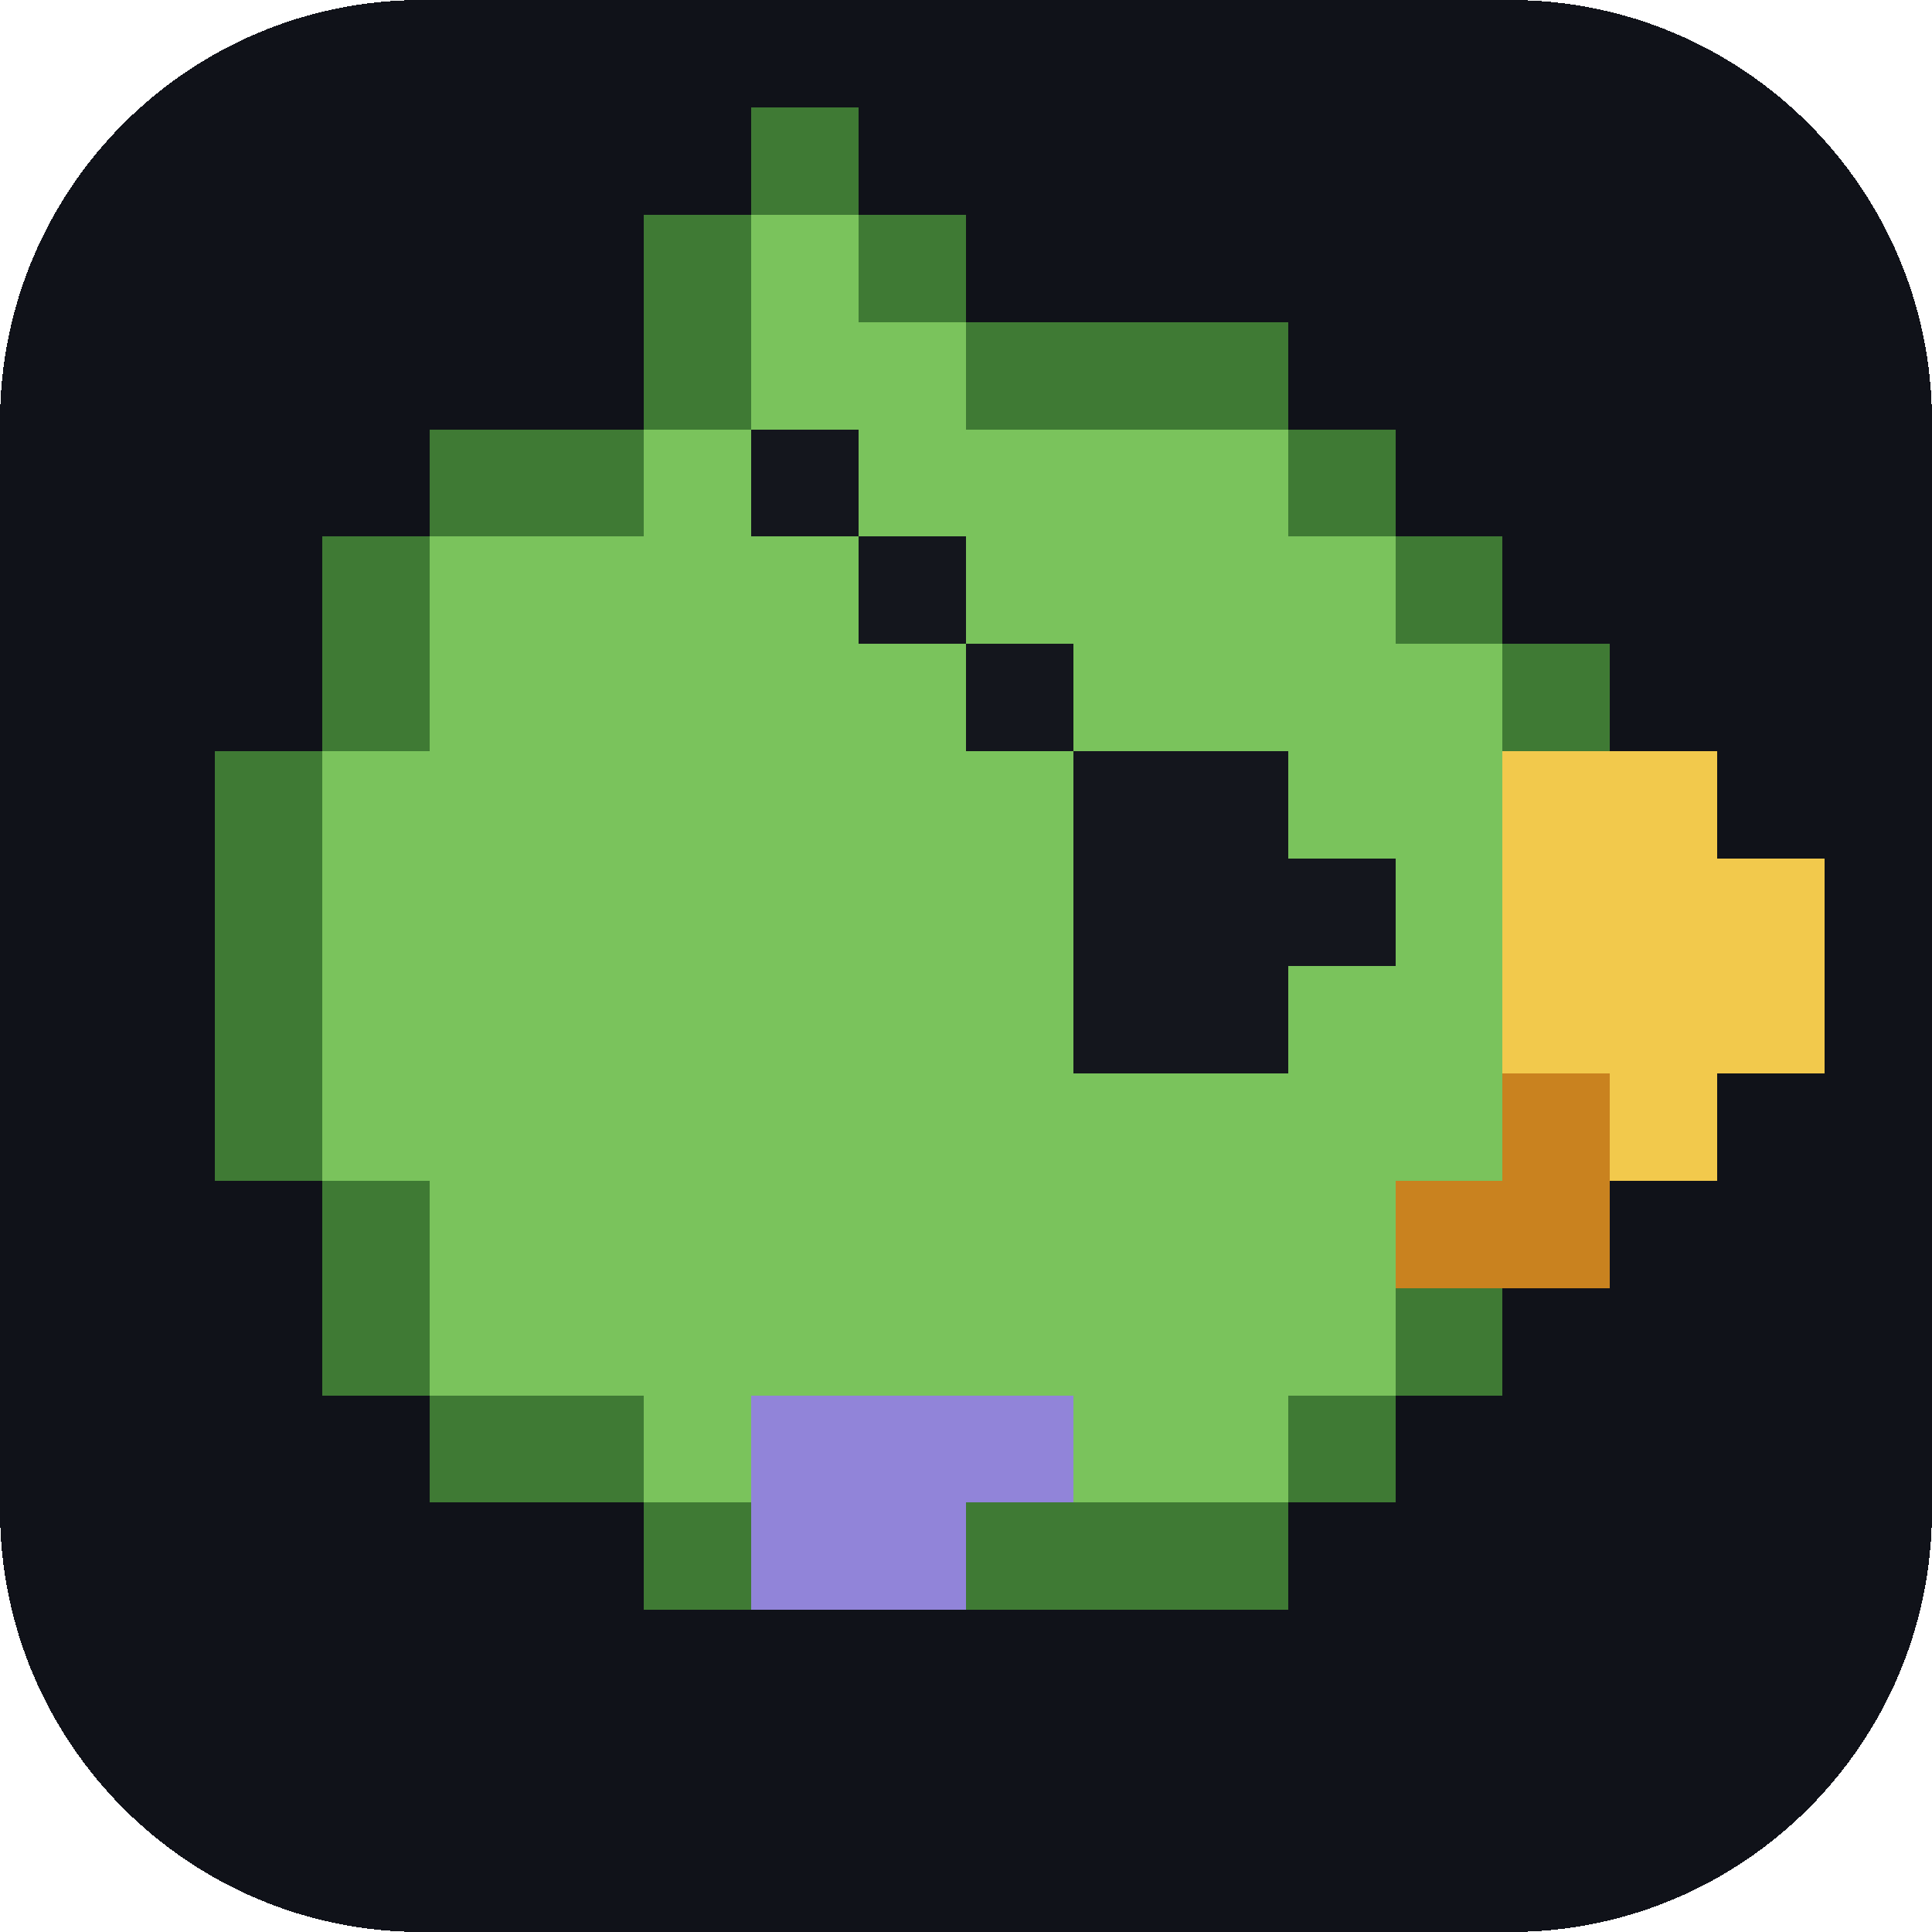
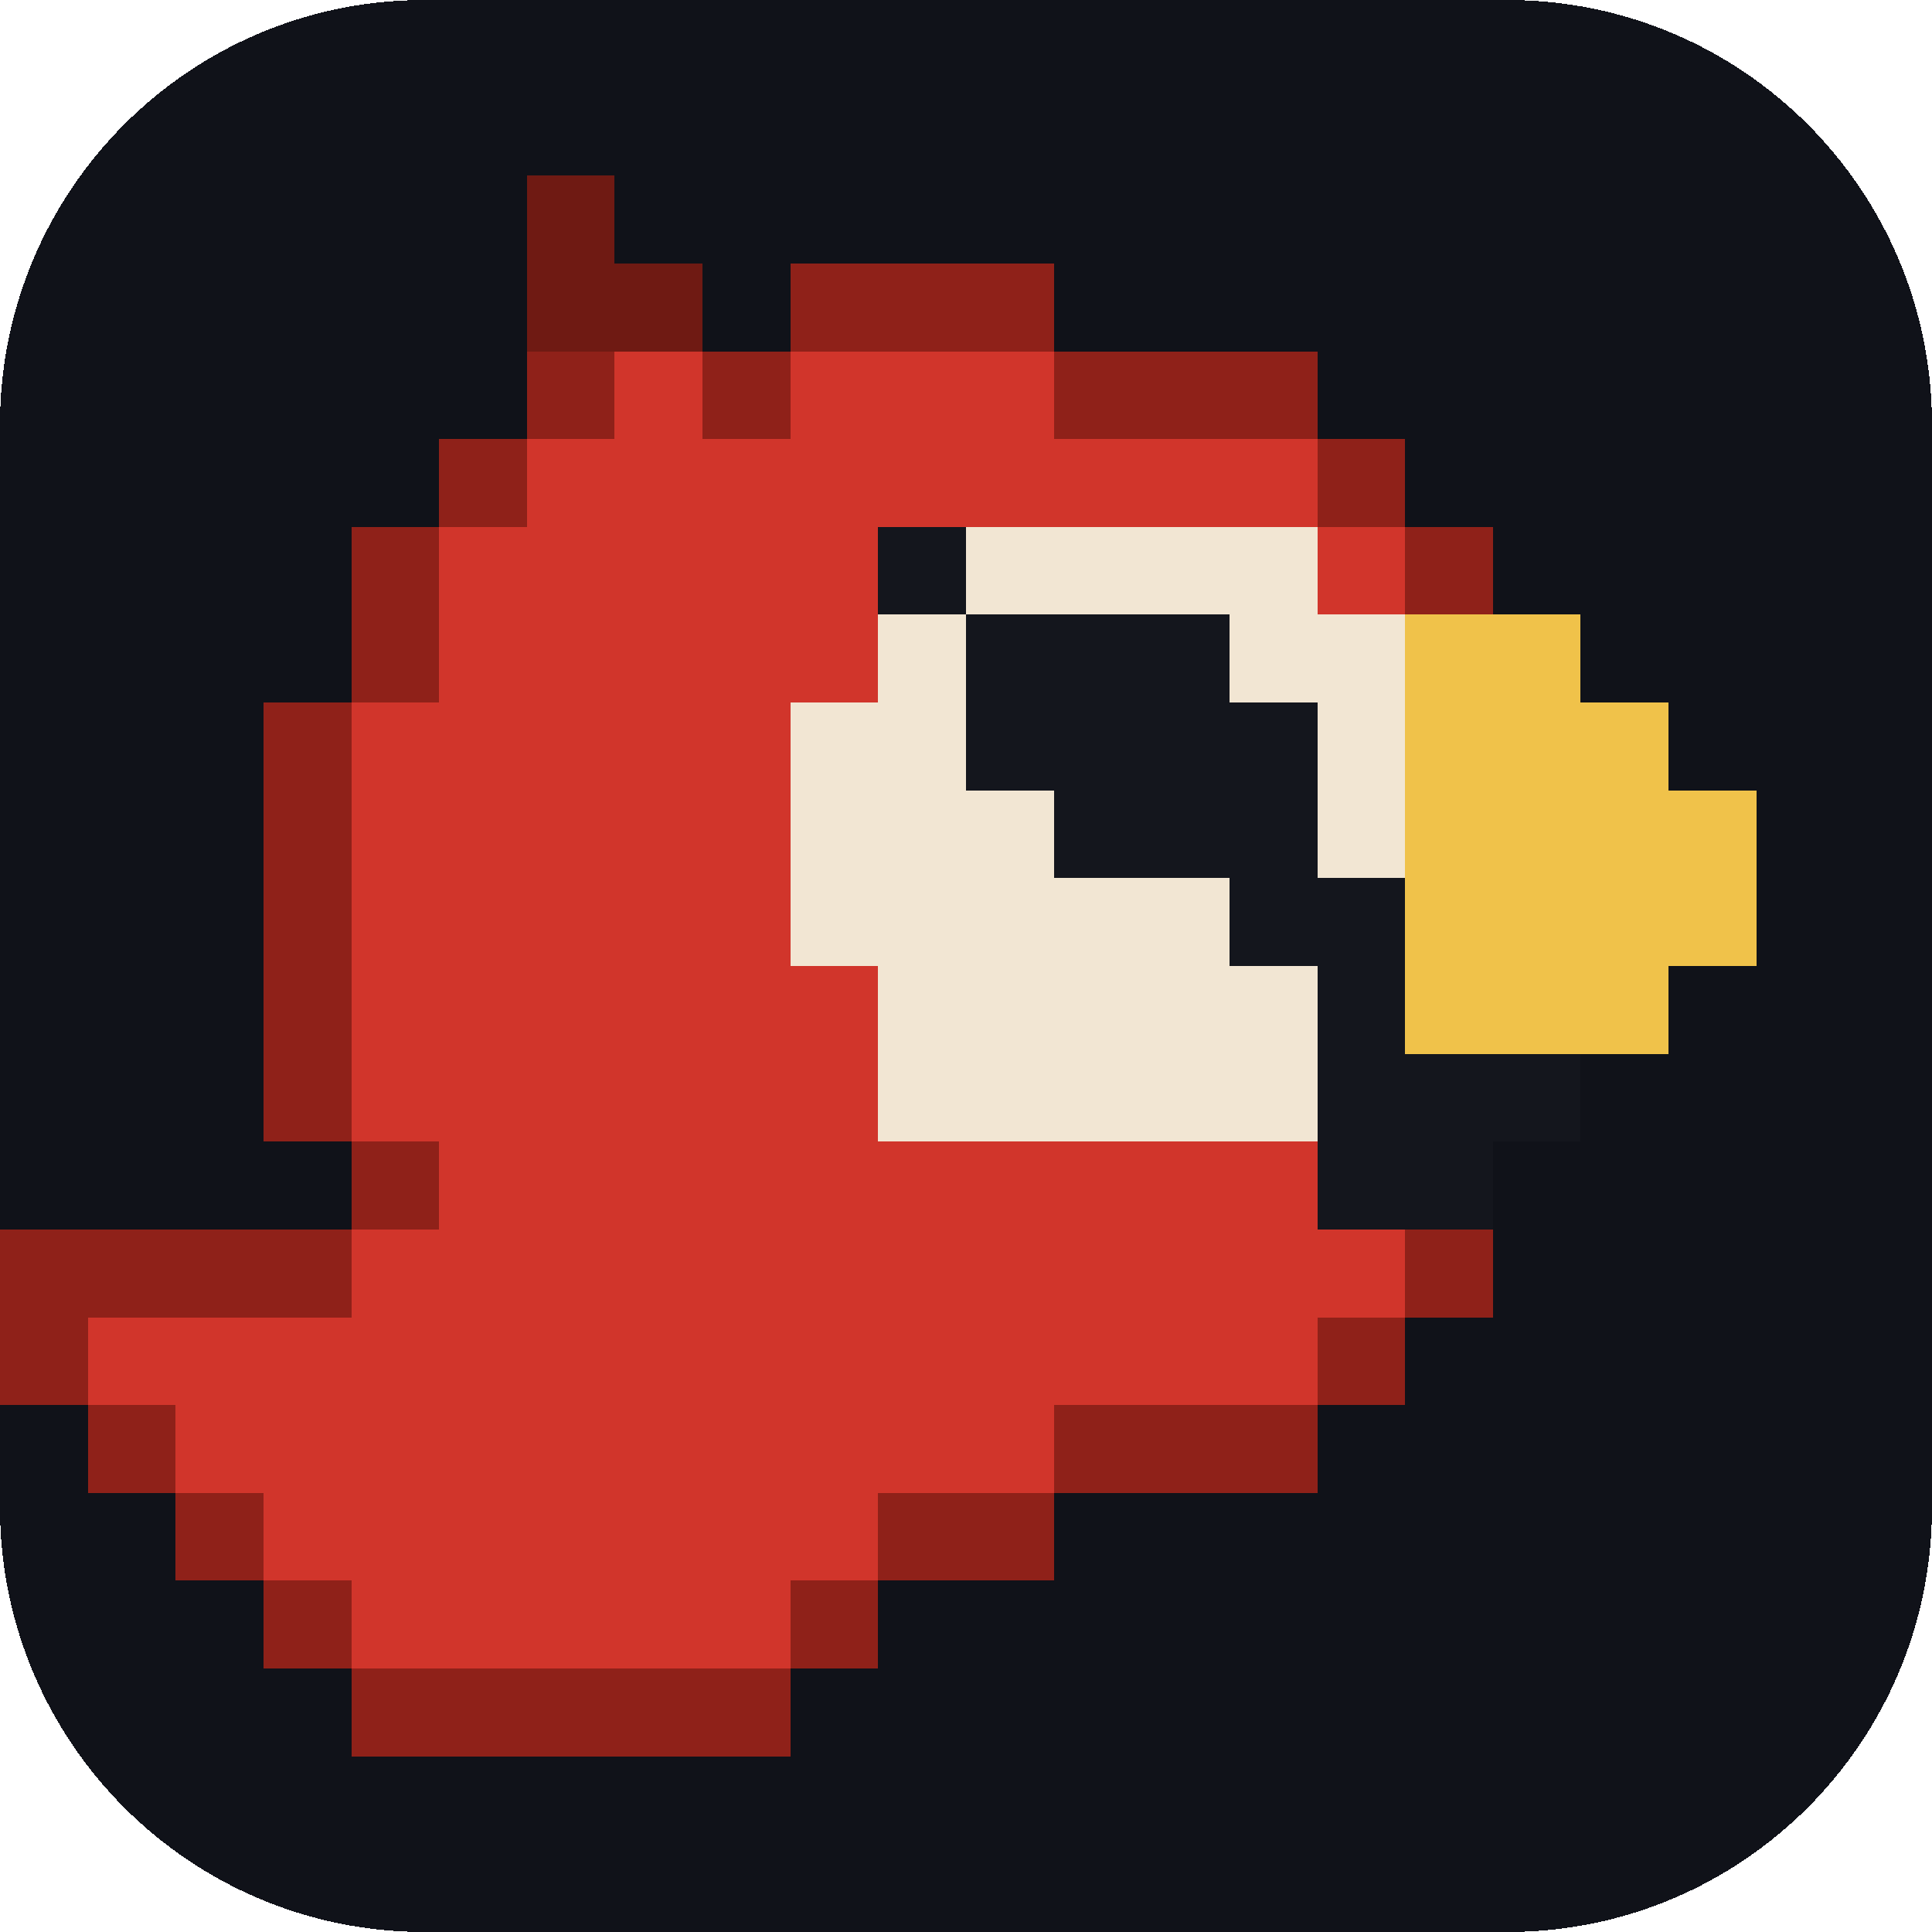
- <svg xmlns="http://www.w3.org/2000/svg" viewBox="0 0 504 504" width="504" height="504" shape-rendering="crispEdges">
-   <rect width="504" height="504" rx="110" fill="#101219" />
-   <rect x="196" y="28" width="28" height="28" fill="#3f7a34" />
-   <rect x="168" y="56" width="28" height="28" fill="#3f7a34" />
-   <rect x="196" y="56" width="28" height="28" fill="#7ac35c" />
-   <rect x="224" y="56" width="28" height="28" fill="#3f7a34" />
-   <rect x="168" y="84" width="28" height="28" fill="#3f7a34" />
-   <rect x="196" y="84" width="28" height="28" fill="#7ac35c" />
-   <rect x="224" y="84" width="28" height="28" fill="#7ac35c" />
-   <rect x="252" y="84" width="28" height="28" fill="#3f7a34" />
-   <rect x="280" y="84" width="28" height="28" fill="#3f7a34" />
-   <rect x="308" y="84" width="28" height="28" fill="#3f7a34" />
-   <rect x="112" y="112" width="28" height="28" fill="#3f7a34" />
-   <rect x="140" y="112" width="28" height="28" fill="#3f7a34" />
-   <rect x="168" y="112" width="28" height="28" fill="#7ac35c" />
-   <rect x="196" y="112" width="28" height="28" fill="#14161d" />
-   <rect x="224" y="112" width="28" height="28" fill="#7ac35c" />
-   <rect x="252" y="112" width="28" height="28" fill="#7ac35c" />
-   <rect x="280" y="112" width="28" height="28" fill="#7ac35c" />
-   <rect x="308" y="112" width="28" height="28" fill="#7ac35c" />
-   <rect x="336" y="112" width="28" height="28" fill="#3f7a34" />
-   <rect x="84" y="140" width="28" height="28" fill="#3f7a34" />
-   <rect x="112" y="140" width="28" height="28" fill="#7ac35c" />
-   <rect x="140" y="140" width="28" height="28" fill="#7ac35c" />
-   <rect x="168" y="140" width="28" height="28" fill="#7ac35c" />
-   <rect x="196" y="140" width="28" height="28" fill="#7ac35c" />
-   <rect x="224" y="140" width="28" height="28" fill="#14161d" />
-   <rect x="252" y="140" width="28" height="28" fill="#7ac35c" />
-   <rect x="280" y="140" width="28" height="28" fill="#7ac35c" />
-   <rect x="308" y="140" width="28" height="28" fill="#7ac35c" />
-   <rect x="336" y="140" width="28" height="28" fill="#7ac35c" />
-   <rect x="364" y="140" width="28" height="28" fill="#3f7a34" />
-   <rect x="84" y="168" width="28" height="28" fill="#3f7a34" />
-   <rect x="112" y="168" width="28" height="28" fill="#7ac35c" />
-   <rect x="140" y="168" width="28" height="28" fill="#7ac35c" />
-   <rect x="168" y="168" width="28" height="28" fill="#7ac35c" />
-   <rect x="196" y="168" width="28" height="28" fill="#7ac35c" />
-   <rect x="224" y="168" width="28" height="28" fill="#7ac35c" />
-   <rect x="252" y="168" width="28" height="28" fill="#14161d" />
-   <rect x="280" y="168" width="28" height="28" fill="#7ac35c" />
-   <rect x="308" y="168" width="28" height="28" fill="#7ac35c" />
-   <rect x="336" y="168" width="28" height="28" fill="#7ac35c" />
-   <rect x="364" y="168" width="28" height="28" fill="#7ac35c" />
-   <rect x="392" y="168" width="28" height="28" fill="#3f7a34" />
-   <rect x="56" y="196" width="28" height="28" fill="#3f7a34" />
-   <rect x="84" y="196" width="28" height="28" fill="#7ac35c" />
-   <rect x="112" y="196" width="28" height="28" fill="#7ac35c" />
-   <rect x="140" y="196" width="28" height="28" fill="#7ac35c" />
-   <rect x="168" y="196" width="28" height="28" fill="#7ac35c" />
-   <rect x="196" y="196" width="28" height="28" fill="#7ac35c" />
-   <rect x="224" y="196" width="28" height="28" fill="#7ac35c" />
-   <rect x="252" y="196" width="28" height="28" fill="#7ac35c" />
-   <rect x="280" y="196" width="28" height="28" fill="#14161d" />
-   <rect x="308" y="196" width="28" height="28" fill="#14161d" />
-   <rect x="336" y="196" width="28" height="28" fill="#7ac35c" />
-   <rect x="364" y="196" width="28" height="28" fill="#7ac35c" />
-   <rect x="392" y="196" width="28" height="28" fill="#f2c94c" />
-   <rect x="420" y="196" width="28" height="28" fill="#f2c94c" />
-   <rect x="56" y="224" width="28" height="28" fill="#3f7a34" />
-   <rect x="84" y="224" width="28" height="28" fill="#7ac35c" />
-   <rect x="112" y="224" width="28" height="28" fill="#7ac35c" />
-   <rect x="140" y="224" width="28" height="28" fill="#7ac35c" />
-   <rect x="168" y="224" width="28" height="28" fill="#7ac35c" />
-   <rect x="196" y="224" width="28" height="28" fill="#7ac35c" />
-   <rect x="224" y="224" width="28" height="28" fill="#7ac35c" />
-   <rect x="252" y="224" width="28" height="28" fill="#7ac35c" />
-   <rect x="280" y="224" width="28" height="28" fill="#14161d" />
-   <rect x="308" y="224" width="28" height="28" fill="#14161d" />
-   <rect x="336" y="224" width="28" height="28" fill="#14161d" />
-   <rect x="364" y="224" width="28" height="28" fill="#7ac35c" />
-   <rect x="392" y="224" width="28" height="28" fill="#f2c94c" />
-   <rect x="420" y="224" width="28" height="28" fill="#f2c94c" />
-   <rect x="448" y="224" width="28" height="28" fill="#f2c94c" />
-   <rect x="56" y="252" width="28" height="28" fill="#3f7a34" />
-   <rect x="84" y="252" width="28" height="28" fill="#7ac35c" />
-   <rect x="112" y="252" width="28" height="28" fill="#7ac35c" />
-   <rect x="140" y="252" width="28" height="28" fill="#7ac35c" />
-   <rect x="168" y="252" width="28" height="28" fill="#7ac35c" />
-   <rect x="196" y="252" width="28" height="28" fill="#7ac35c" />
-   <rect x="224" y="252" width="28" height="28" fill="#7ac35c" />
-   <rect x="252" y="252" width="28" height="28" fill="#7ac35c" />
-   <rect x="280" y="252" width="28" height="28" fill="#14161d" />
-   <rect x="308" y="252" width="28" height="28" fill="#14161d" />
-   <rect x="336" y="252" width="28" height="28" fill="#7ac35c" />
-   <rect x="364" y="252" width="28" height="28" fill="#7ac35c" />
-   <rect x="392" y="252" width="28" height="28" fill="#f2c94c" />
-   <rect x="420" y="252" width="28" height="28" fill="#f2c94c" />
-   <rect x="448" y="252" width="28" height="28" fill="#f2c94c" />
-   <rect x="56" y="280" width="28" height="28" fill="#3f7a34" />
-   <rect x="84" y="280" width="28" height="28" fill="#7ac35c" />
-   <rect x="112" y="280" width="28" height="28" fill="#7ac35c" />
-   <rect x="140" y="280" width="28" height="28" fill="#7ac35c" />
-   <rect x="168" y="280" width="28" height="28" fill="#7ac35c" />
-   <rect x="196" y="280" width="28" height="28" fill="#7ac35c" />
-   <rect x="224" y="280" width="28" height="28" fill="#7ac35c" />
-   <rect x="252" y="280" width="28" height="28" fill="#7ac35c" />
-   <rect x="280" y="280" width="28" height="28" fill="#7ac35c" />
-   <rect x="308" y="280" width="28" height="28" fill="#7ac35c" />
-   <rect x="336" y="280" width="28" height="28" fill="#7ac35c" />
-   <rect x="364" y="280" width="28" height="28" fill="#7ac35c" />
-   <rect x="392" y="280" width="28" height="28" fill="#c9821f" />
-   <rect x="420" y="280" width="28" height="28" fill="#f2c94c" />
-   <rect x="84" y="308" width="28" height="28" fill="#3f7a34" />
-   <rect x="112" y="308" width="28" height="28" fill="#7ac35c" />
-   <rect x="140" y="308" width="28" height="28" fill="#7ac35c" />
-   <rect x="168" y="308" width="28" height="28" fill="#7ac35c" />
-   <rect x="196" y="308" width="28" height="28" fill="#7ac35c" />
-   <rect x="224" y="308" width="28" height="28" fill="#7ac35c" />
-   <rect x="252" y="308" width="28" height="28" fill="#7ac35c" />
-   <rect x="280" y="308" width="28" height="28" fill="#7ac35c" />
-   <rect x="308" y="308" width="28" height="28" fill="#7ac35c" />
-   <rect x="336" y="308" width="28" height="28" fill="#7ac35c" />
-   <rect x="364" y="308" width="28" height="28" fill="#c9821f" />
-   <rect x="392" y="308" width="28" height="28" fill="#c9821f" />
-   <rect x="84" y="336" width="28" height="28" fill="#3f7a34" />
-   <rect x="112" y="336" width="28" height="28" fill="#7ac35c" />
-   <rect x="140" y="336" width="28" height="28" fill="#7ac35c" />
-   <rect x="168" y="336" width="28" height="28" fill="#7ac35c" />
-   <rect x="196" y="336" width="28" height="28" fill="#7ac35c" />
-   <rect x="224" y="336" width="28" height="28" fill="#7ac35c" />
-   <rect x="252" y="336" width="28" height="28" fill="#7ac35c" />
-   <rect x="280" y="336" width="28" height="28" fill="#7ac35c" />
-   <rect x="308" y="336" width="28" height="28" fill="#7ac35c" />
-   <rect x="336" y="336" width="28" height="28" fill="#7ac35c" />
-   <rect x="364" y="336" width="28" height="28" fill="#3f7a34" />
-   <rect x="112" y="364" width="28" height="28" fill="#3f7a34" />
-   <rect x="140" y="364" width="28" height="28" fill="#3f7a34" />
-   <rect x="168" y="364" width="28" height="28" fill="#7ac35c" />
-   <rect x="196" y="364" width="28" height="28" fill="#9184d9" />
-   <rect x="224" y="364" width="28" height="28" fill="#9184d9" />
-   <rect x="252" y="364" width="28" height="28" fill="#9184d9" />
-   <rect x="280" y="364" width="28" height="28" fill="#7ac35c" />
-   <rect x="308" y="364" width="28" height="28" fill="#7ac35c" />
-   <rect x="336" y="364" width="28" height="28" fill="#3f7a34" />
-   <rect x="168" y="392" width="28" height="28" fill="#3f7a34" />
-   <rect x="196" y="392" width="28" height="28" fill="#9184d9" />
-   <rect x="224" y="392" width="28" height="28" fill="#9184d9" />
-   <rect x="252" y="392" width="28" height="28" fill="#3f7a34" />
-   <rect x="280" y="392" width="28" height="28" fill="#3f7a34" />
-   <rect x="308" y="392" width="28" height="28" fill="#3f7a34" />
+ <svg xmlns="http://www.w3.org/2000/svg" viewBox="0 0 528 528" width="528" height="528" shape-rendering="crispEdges">
+   <rect width="528" height="528" rx="116" fill="#101219" />
+   <rect x="144" y="48" width="24" height="24" fill="#6f1a13" />
+   <rect x="144" y="72" width="24" height="24" fill="#6f1a13" />
+   <rect x="168" y="72" width="24" height="24" fill="#6f1a13" />
+   <rect x="216" y="72" width="24" height="24" fill="#8f2119" />
+   <rect x="240" y="72" width="24" height="24" fill="#8f2119" />
+   <rect x="264" y="72" width="24" height="24" fill="#8f2119" />
+   <rect x="144" y="96" width="24" height="24" fill="#8f2119" />
+   <rect x="168" y="96" width="24" height="24" fill="#d1352b" />
+   <rect x="192" y="96" width="24" height="24" fill="#8f2119" />
+   <rect x="216" y="96" width="24" height="24" fill="#d1352b" />
+   <rect x="240" y="96" width="24" height="24" fill="#d1352b" />
+   <rect x="264" y="96" width="24" height="24" fill="#d1352b" />
+   <rect x="288" y="96" width="24" height="24" fill="#8f2119" />
+   <rect x="312" y="96" width="24" height="24" fill="#8f2119" />
+   <rect x="336" y="96" width="24" height="24" fill="#8f2119" />
+   <rect x="120" y="120" width="24" height="24" fill="#8f2119" />
+   <rect x="144" y="120" width="24" height="24" fill="#d1352b" />
+   <rect x="168" y="120" width="24" height="24" fill="#d1352b" />
+   <rect x="192" y="120" width="24" height="24" fill="#d1352b" />
+   <rect x="216" y="120" width="24" height="24" fill="#d1352b" />
+   <rect x="240" y="120" width="24" height="24" fill="#d1352b" />
+   <rect x="264" y="120" width="24" height="24" fill="#d1352b" />
+   <rect x="288" y="120" width="24" height="24" fill="#d1352b" />
+   <rect x="312" y="120" width="24" height="24" fill="#d1352b" />
+   <rect x="336" y="120" width="24" height="24" fill="#d1352b" />
+   <rect x="360" y="120" width="24" height="24" fill="#8f2119" />
+   <rect x="96" y="144" width="24" height="24" fill="#8f2119" />
+   <rect x="120" y="144" width="24" height="24" fill="#d1352b" />
+   <rect x="144" y="144" width="24" height="24" fill="#d1352b" />
+   <rect x="168" y="144" width="24" height="24" fill="#d1352b" />
+   <rect x="192" y="144" width="24" height="24" fill="#d1352b" />
+   <rect x="216" y="144" width="24" height="24" fill="#d1352b" />
+   <rect x="240" y="144" width="24" height="24" fill="#14161d" />
+   <rect x="264" y="144" width="24" height="24" fill="#f2e6d3" />
+   <rect x="288" y="144" width="24" height="24" fill="#f2e6d3" />
+   <rect x="312" y="144" width="24" height="24" fill="#f2e6d3" />
+   <rect x="336" y="144" width="24" height="24" fill="#f2e6d3" />
+   <rect x="360" y="144" width="24" height="24" fill="#d1352b" />
+   <rect x="384" y="144" width="24" height="24" fill="#8f2119" />
+   <rect x="96" y="168" width="24" height="24" fill="#8f2119" />
+   <rect x="120" y="168" width="24" height="24" fill="#d1352b" />
+   <rect x="144" y="168" width="24" height="24" fill="#d1352b" />
+   <rect x="168" y="168" width="24" height="24" fill="#d1352b" />
+   <rect x="192" y="168" width="24" height="24" fill="#d1352b" />
+   <rect x="216" y="168" width="24" height="24" fill="#d1352b" />
+   <rect x="240" y="168" width="24" height="24" fill="#f2e6d3" />
+   <rect x="264" y="168" width="24" height="24" fill="#14161d" />
+   <rect x="288" y="168" width="24" height="24" fill="#14161d" />
+   <rect x="312" y="168" width="24" height="24" fill="#14161d" />
+   <rect x="336" y="168" width="24" height="24" fill="#f2e6d3" />
+   <rect x="360" y="168" width="24" height="24" fill="#f2e6d3" />
+   <rect x="384" y="168" width="24" height="24" fill="#f0c24a" />
+   <rect x="408" y="168" width="24" height="24" fill="#f0c24a" />
+   <rect x="72" y="192" width="24" height="24" fill="#8f2119" />
+   <rect x="96" y="192" width="24" height="24" fill="#d1352b" />
+   <rect x="120" y="192" width="24" height="24" fill="#d1352b" />
+   <rect x="144" y="192" width="24" height="24" fill="#d1352b" />
+   <rect x="168" y="192" width="24" height="24" fill="#d1352b" />
+   <rect x="192" y="192" width="24" height="24" fill="#d1352b" />
+   <rect x="216" y="192" width="24" height="24" fill="#f2e6d3" />
+   <rect x="240" y="192" width="24" height="24" fill="#f2e6d3" />
+   <rect x="264" y="192" width="24" height="24" fill="#14161d" />
+   <rect x="288" y="192" width="24" height="24" fill="#14161d" />
+   <rect x="312" y="192" width="24" height="24" fill="#14161d" />
+   <rect x="336" y="192" width="24" height="24" fill="#14161d" />
+   <rect x="360" y="192" width="24" height="24" fill="#f2e6d3" />
+   <rect x="384" y="192" width="24" height="24" fill="#f0c24a" />
+   <rect x="408" y="192" width="24" height="24" fill="#f0c24a" />
+   <rect x="432" y="192" width="24" height="24" fill="#f0c24a" />
+   <rect x="72" y="216" width="24" height="24" fill="#8f2119" />
+   <rect x="96" y="216" width="24" height="24" fill="#d1352b" />
+   <rect x="120" y="216" width="24" height="24" fill="#d1352b" />
+   <rect x="144" y="216" width="24" height="24" fill="#d1352b" />
+   <rect x="168" y="216" width="24" height="24" fill="#d1352b" />
+   <rect x="192" y="216" width="24" height="24" fill="#d1352b" />
+   <rect x="216" y="216" width="24" height="24" fill="#f2e6d3" />
+   <rect x="240" y="216" width="24" height="24" fill="#f2e6d3" />
+   <rect x="264" y="216" width="24" height="24" fill="#f2e6d3" />
+   <rect x="288" y="216" width="24" height="24" fill="#14161d" />
+   <rect x="312" y="216" width="24" height="24" fill="#14161d" />
+   <rect x="336" y="216" width="24" height="24" fill="#14161d" />
+   <rect x="360" y="216" width="24" height="24" fill="#f2e6d3" />
+   <rect x="384" y="216" width="24" height="24" fill="#f0c24a" />
+   <rect x="408" y="216" width="24" height="24" fill="#f0c24a" />
+   <rect x="432" y="216" width="24" height="24" fill="#f0c24a" />
+   <rect x="456" y="216" width="24" height="24" fill="#f0c24a" />
+   <rect x="72" y="240" width="24" height="24" fill="#8f2119" />
+   <rect x="96" y="240" width="24" height="24" fill="#d1352b" />
+   <rect x="120" y="240" width="24" height="24" fill="#d1352b" />
+   <rect x="144" y="240" width="24" height="24" fill="#d1352b" />
+   <rect x="168" y="240" width="24" height="24" fill="#d1352b" />
+   <rect x="192" y="240" width="24" height="24" fill="#d1352b" />
+   <rect x="216" y="240" width="24" height="24" fill="#f2e6d3" />
+   <rect x="240" y="240" width="24" height="24" fill="#f2e6d3" />
+   <rect x="264" y="240" width="24" height="24" fill="#f2e6d3" />
+   <rect x="288" y="240" width="24" height="24" fill="#f2e6d3" />
+   <rect x="312" y="240" width="24" height="24" fill="#f2e6d3" />
+   <rect x="336" y="240" width="24" height="24" fill="#14161d" />
+   <rect x="360" y="240" width="24" height="24" fill="#14161d" />
+   <rect x="384" y="240" width="24" height="24" fill="#f0c24a" />
+   <rect x="408" y="240" width="24" height="24" fill="#f0c24a" />
+   <rect x="432" y="240" width="24" height="24" fill="#f0c24a" />
+   <rect x="456" y="240" width="24" height="24" fill="#f0c24a" />
+   <rect x="72" y="264" width="24" height="24" fill="#8f2119" />
+   <rect x="96" y="264" width="24" height="24" fill="#d1352b" />
+   <rect x="120" y="264" width="24" height="24" fill="#d1352b" />
+   <rect x="144" y="264" width="24" height="24" fill="#d1352b" />
+   <rect x="168" y="264" width="24" height="24" fill="#d1352b" />
+   <rect x="192" y="264" width="24" height="24" fill="#d1352b" />
+   <rect x="216" y="264" width="24" height="24" fill="#d1352b" />
+   <rect x="240" y="264" width="24" height="24" fill="#f2e6d3" />
+   <rect x="264" y="264" width="24" height="24" fill="#f2e6d3" />
+   <rect x="288" y="264" width="24" height="24" fill="#f2e6d3" />
+   <rect x="312" y="264" width="24" height="24" fill="#f2e6d3" />
+   <rect x="336" y="264" width="24" height="24" fill="#f2e6d3" />
+   <rect x="360" y="264" width="24" height="24" fill="#14161d" />
+   <rect x="384" y="264" width="24" height="24" fill="#f0c24a" />
+   <rect x="408" y="264" width="24" height="24" fill="#f0c24a" />
+   <rect x="432" y="264" width="24" height="24" fill="#f0c24a" />
+   <rect x="72" y="288" width="24" height="24" fill="#8f2119" />
+   <rect x="96" y="288" width="24" height="24" fill="#d1352b" />
+   <rect x="120" y="288" width="24" height="24" fill="#d1352b" />
+   <rect x="144" y="288" width="24" height="24" fill="#d1352b" />
+   <rect x="168" y="288" width="24" height="24" fill="#d1352b" />
+   <rect x="192" y="288" width="24" height="24" fill="#d1352b" />
+   <rect x="216" y="288" width="24" height="24" fill="#d1352b" />
+   <rect x="240" y="288" width="24" height="24" fill="#f2e6d3" />
+   <rect x="264" y="288" width="24" height="24" fill="#f2e6d3" />
+   <rect x="288" y="288" width="24" height="24" fill="#f2e6d3" />
+   <rect x="312" y="288" width="24" height="24" fill="#f2e6d3" />
+   <rect x="336" y="288" width="24" height="24" fill="#f2e6d3" />
+   <rect x="360" y="288" width="24" height="24" fill="#14161d" />
+   <rect x="384" y="288" width="24" height="24" fill="#14161d" />
+   <rect x="408" y="288" width="24" height="24" fill="#14161d" />
+   <rect x="96" y="312" width="24" height="24" fill="#8f2119" />
+   <rect x="120" y="312" width="24" height="24" fill="#d1352b" />
+   <rect x="144" y="312" width="24" height="24" fill="#d1352b" />
+   <rect x="168" y="312" width="24" height="24" fill="#d1352b" />
+   <rect x="192" y="312" width="24" height="24" fill="#d1352b" />
+   <rect x="216" y="312" width="24" height="24" fill="#d1352b" />
+   <rect x="240" y="312" width="24" height="24" fill="#d1352b" />
+   <rect x="264" y="312" width="24" height="24" fill="#d1352b" />
+   <rect x="288" y="312" width="24" height="24" fill="#d1352b" />
+   <rect x="312" y="312" width="24" height="24" fill="#d1352b" />
+   <rect x="336" y="312" width="24" height="24" fill="#d1352b" />
+   <rect x="360" y="312" width="24" height="24" fill="#14161d" />
+   <rect x="384" y="312" width="24" height="24" fill="#14161d" />
+   <rect x="0" y="336" width="24" height="24" fill="#8f2119" />
+   <rect x="24" y="336" width="24" height="24" fill="#8f2119" />
+   <rect x="48" y="336" width="24" height="24" fill="#8f2119" />
+   <rect x="72" y="336" width="24" height="24" fill="#8f2119" />
+   <rect x="96" y="336" width="24" height="24" fill="#d1352b" />
+   <rect x="120" y="336" width="24" height="24" fill="#d1352b" />
+   <rect x="144" y="336" width="24" height="24" fill="#d1352b" />
+   <rect x="168" y="336" width="24" height="24" fill="#d1352b" />
+   <rect x="192" y="336" width="24" height="24" fill="#d1352b" />
+   <rect x="216" y="336" width="24" height="24" fill="#d1352b" />
+   <rect x="240" y="336" width="24" height="24" fill="#d1352b" />
+   <rect x="264" y="336" width="24" height="24" fill="#d1352b" />
+   <rect x="288" y="336" width="24" height="24" fill="#d1352b" />
+   <rect x="312" y="336" width="24" height="24" fill="#d1352b" />
+   <rect x="336" y="336" width="24" height="24" fill="#d1352b" />
+   <rect x="360" y="336" width="24" height="24" fill="#d1352b" />
+   <rect x="384" y="336" width="24" height="24" fill="#8f2119" />
+   <rect x="0" y="360" width="24" height="24" fill="#8f2119" />
+   <rect x="24" y="360" width="24" height="24" fill="#d1352b" />
+   <rect x="48" y="360" width="24" height="24" fill="#d1352b" />
+   <rect x="72" y="360" width="24" height="24" fill="#d1352b" />
+   <rect x="96" y="360" width="24" height="24" fill="#d1352b" />
+   <rect x="120" y="360" width="24" height="24" fill="#d1352b" />
+   <rect x="144" y="360" width="24" height="24" fill="#d1352b" />
+   <rect x="168" y="360" width="24" height="24" fill="#d1352b" />
+   <rect x="192" y="360" width="24" height="24" fill="#d1352b" />
+   <rect x="216" y="360" width="24" height="24" fill="#d1352b" />
+   <rect x="240" y="360" width="24" height="24" fill="#d1352b" />
+   <rect x="264" y="360" width="24" height="24" fill="#d1352b" />
+   <rect x="288" y="360" width="24" height="24" fill="#d1352b" />
+   <rect x="312" y="360" width="24" height="24" fill="#d1352b" />
+   <rect x="336" y="360" width="24" height="24" fill="#d1352b" />
+   <rect x="360" y="360" width="24" height="24" fill="#8f2119" />
+   <rect x="24" y="384" width="24" height="24" fill="#8f2119" />
+   <rect x="48" y="384" width="24" height="24" fill="#d1352b" />
+   <rect x="72" y="384" width="24" height="24" fill="#d1352b" />
+   <rect x="96" y="384" width="24" height="24" fill="#d1352b" />
+   <rect x="120" y="384" width="24" height="24" fill="#d1352b" />
+   <rect x="144" y="384" width="24" height="24" fill="#d1352b" />
+   <rect x="168" y="384" width="24" height="24" fill="#d1352b" />
+   <rect x="192" y="384" width="24" height="24" fill="#d1352b" />
+   <rect x="216" y="384" width="24" height="24" fill="#d1352b" />
+   <rect x="240" y="384" width="24" height="24" fill="#d1352b" />
+   <rect x="264" y="384" width="24" height="24" fill="#d1352b" />
+   <rect x="288" y="384" width="24" height="24" fill="#8f2119" />
+   <rect x="312" y="384" width="24" height="24" fill="#8f2119" />
+   <rect x="336" y="384" width="24" height="24" fill="#8f2119" />
+   <rect x="48" y="408" width="24" height="24" fill="#8f2119" />
+   <rect x="72" y="408" width="24" height="24" fill="#d1352b" />
+   <rect x="96" y="408" width="24" height="24" fill="#d1352b" />
+   <rect x="120" y="408" width="24" height="24" fill="#d1352b" />
+   <rect x="144" y="408" width="24" height="24" fill="#d1352b" />
+   <rect x="168" y="408" width="24" height="24" fill="#d1352b" />
+   <rect x="192" y="408" width="24" height="24" fill="#d1352b" />
+   <rect x="216" y="408" width="24" height="24" fill="#d1352b" />
+   <rect x="240" y="408" width="24" height="24" fill="#8f2119" />
+   <rect x="264" y="408" width="24" height="24" fill="#8f2119" />
+   <rect x="72" y="432" width="24" height="24" fill="#8f2119" />
+   <rect x="96" y="432" width="24" height="24" fill="#d1352b" />
+   <rect x="120" y="432" width="24" height="24" fill="#d1352b" />
+   <rect x="144" y="432" width="24" height="24" fill="#d1352b" />
+   <rect x="168" y="432" width="24" height="24" fill="#d1352b" />
+   <rect x="192" y="432" width="24" height="24" fill="#d1352b" />
+   <rect x="216" y="432" width="24" height="24" fill="#8f2119" />
+   <rect x="96" y="456" width="24" height="24" fill="#8f2119" />
+   <rect x="120" y="456" width="24" height="24" fill="#8f2119" />
+   <rect x="144" y="456" width="24" height="24" fill="#8f2119" />
+   <rect x="168" y="456" width="24" height="24" fill="#8f2119" />
+   <rect x="192" y="456" width="24" height="24" fill="#8f2119" />
</svg>
